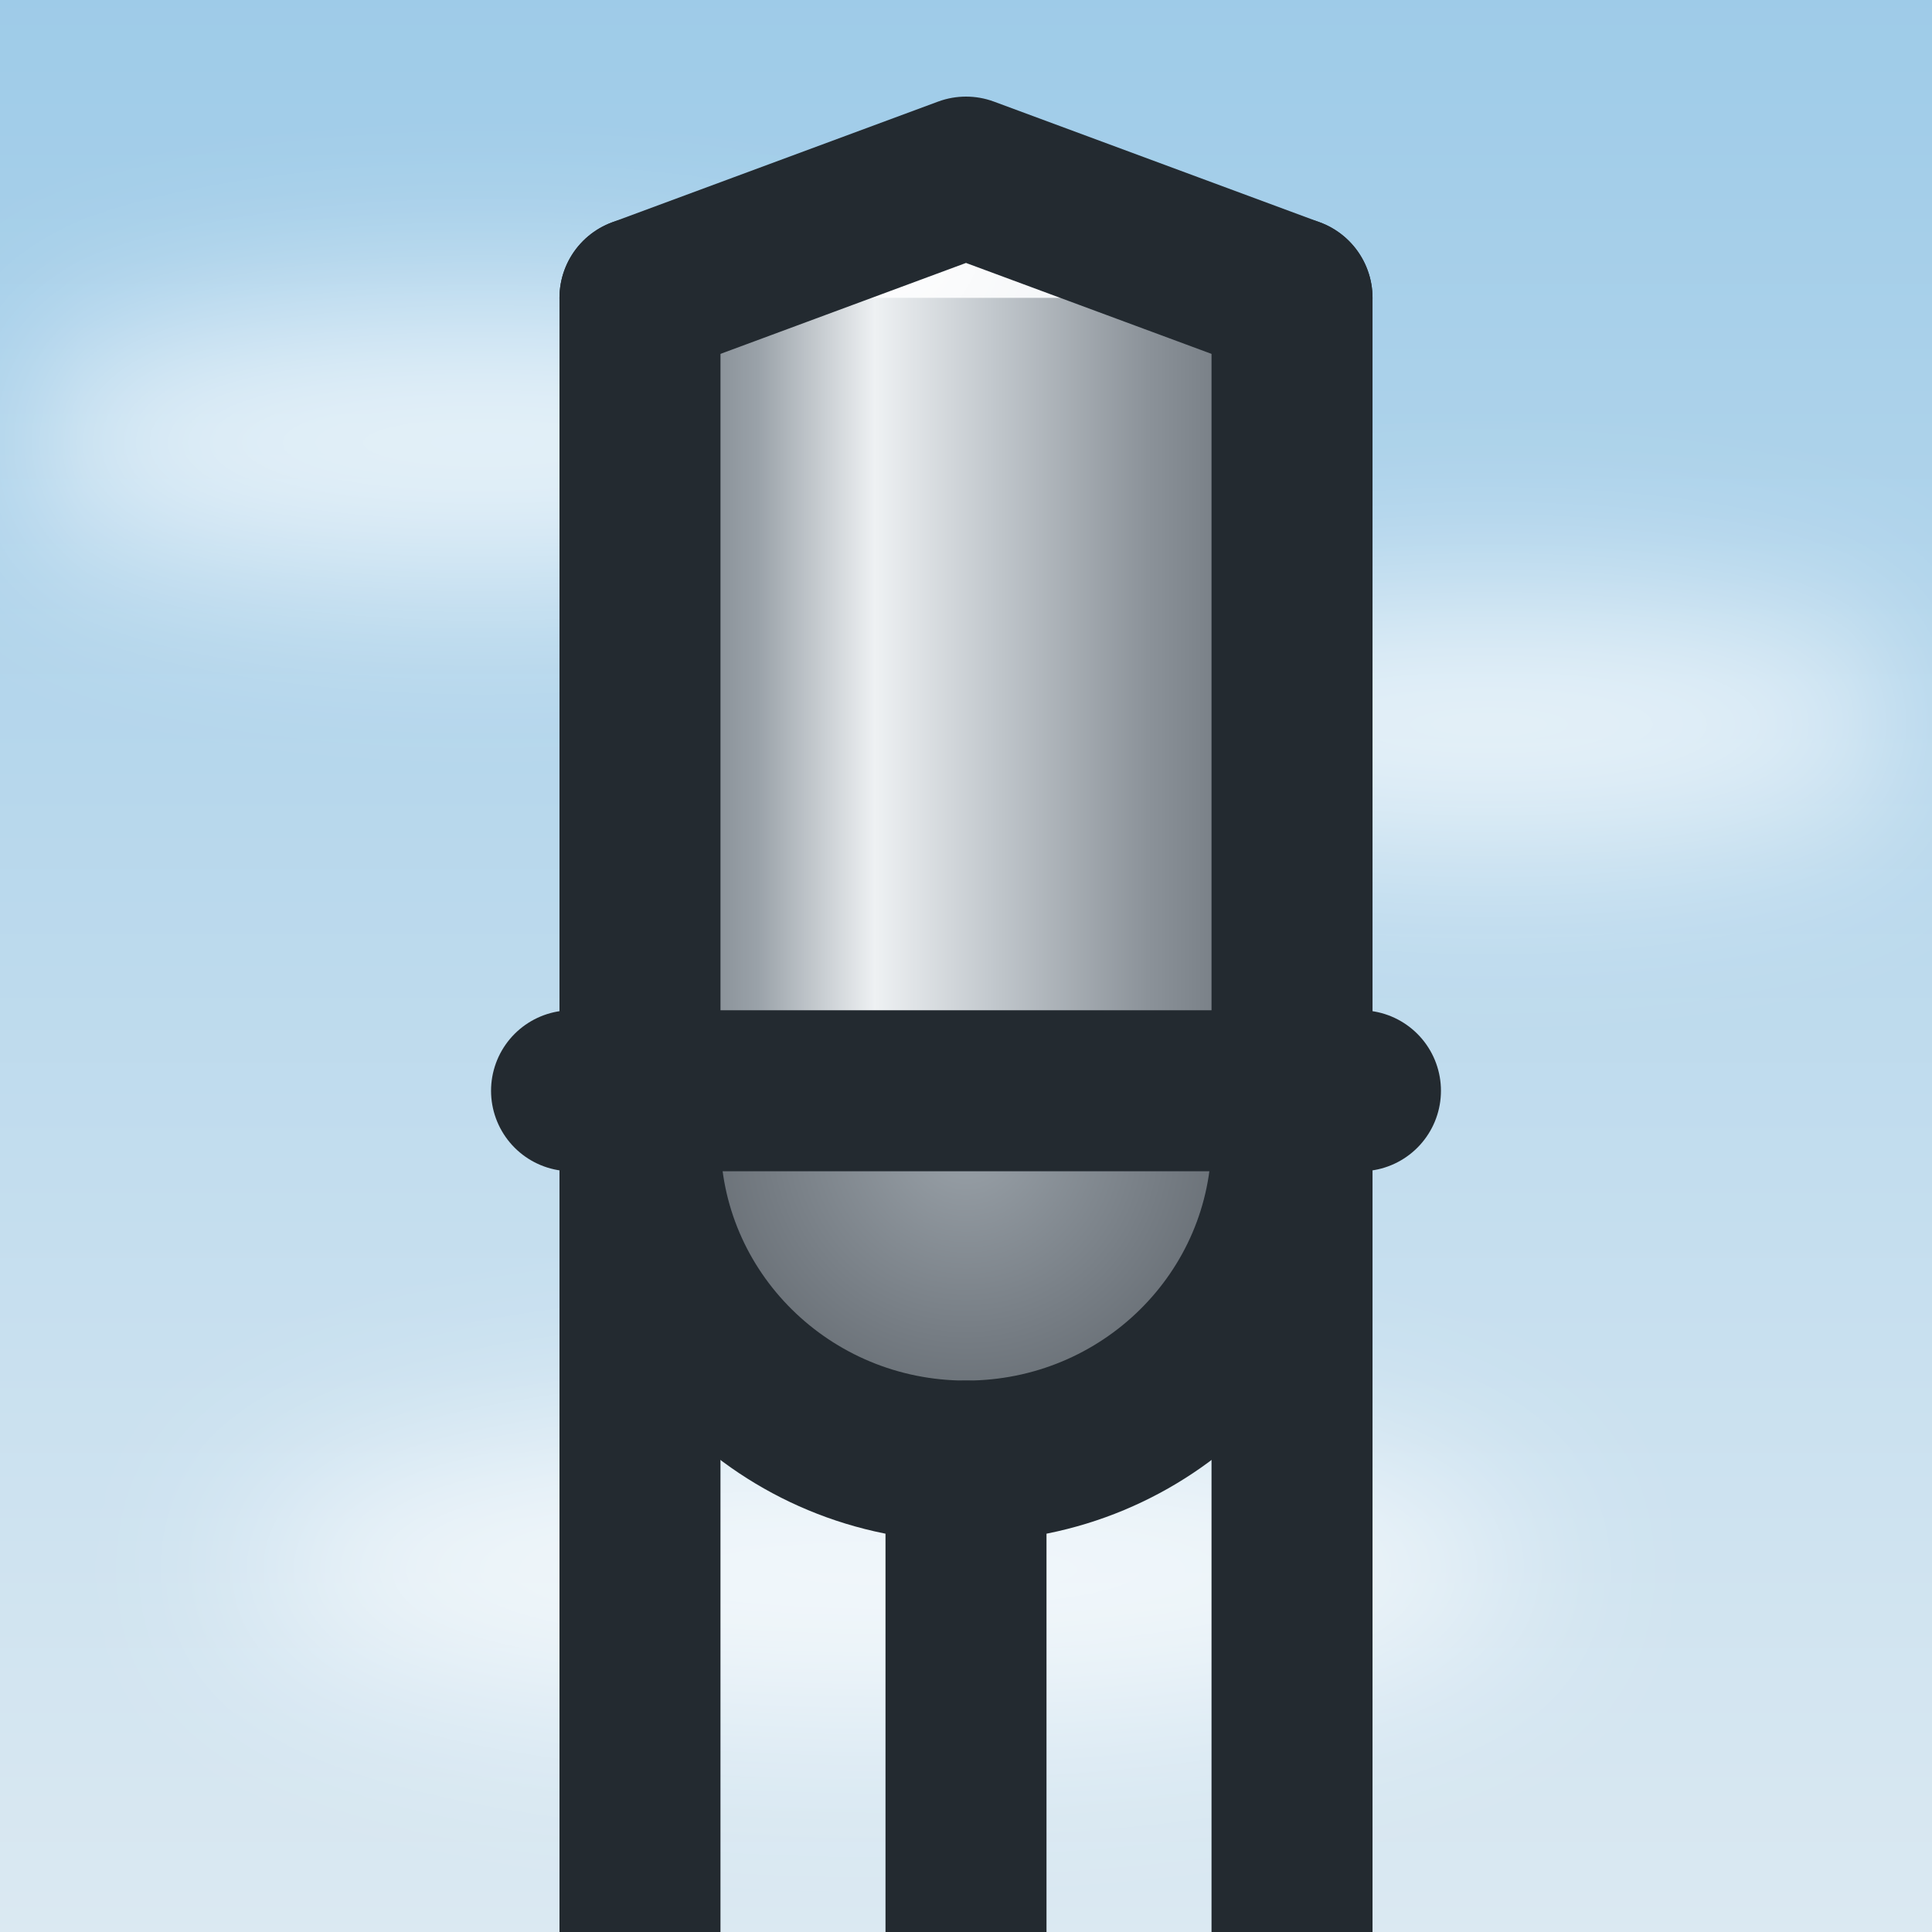
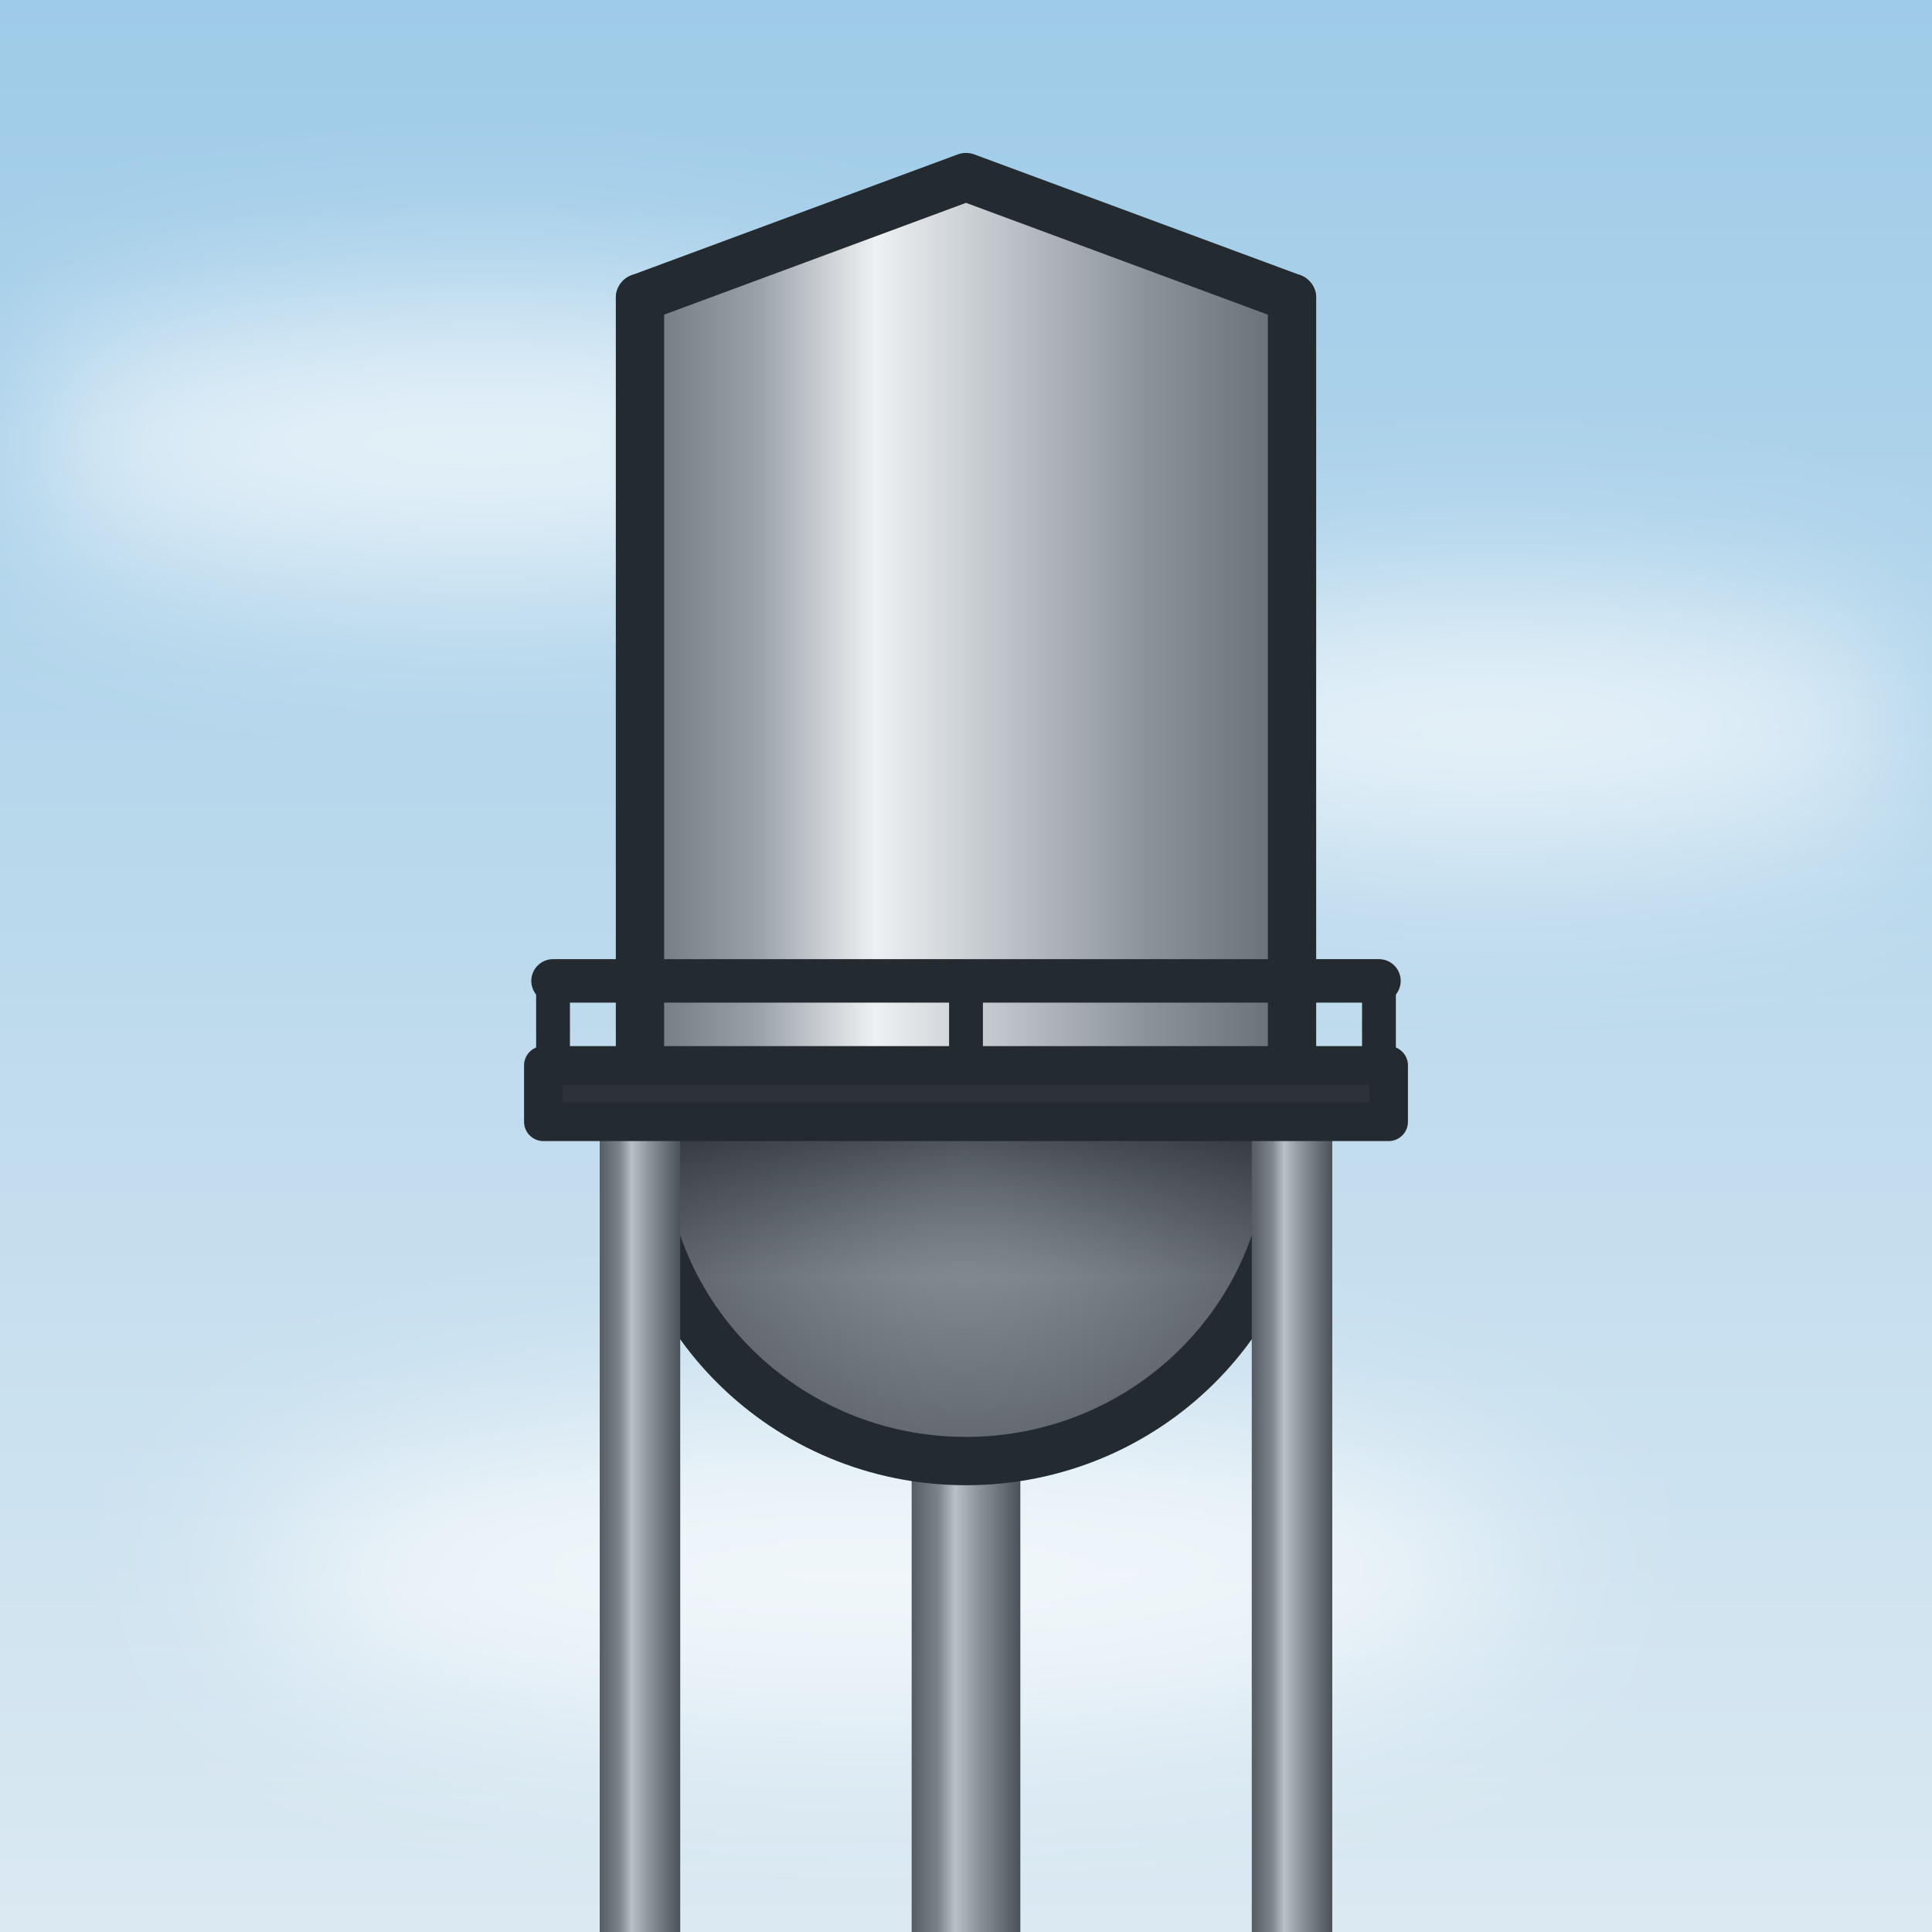
<svg xmlns="http://www.w3.org/2000/svg" viewBox="0 0 24 24" width="24" height="24" role="img" aria-label="LibreWaterNet">
  <defs>
    <linearGradient id="wtfav-wall" x1="0" y1="0" x2="1" y2="0">
      <stop offset="0" stop-color="#6f767d" />
      <stop offset="0.18" stop-color="#9aa2a9" />
      <stop offset="0.36" stop-color="#eef1f3" />
      <stop offset="0.54" stop-color="#c2c8cd" />
      <stop offset="0.78" stop-color="#8b9299" />
      <stop offset="1" stop-color="#666d74" />
    </linearGradient>
-     <radialGradient id="wtfav-roof" gradientUnits="userSpaceOnUse" cx="10.9" cy="2.9" r="5.2">
-       <stop offset="0" stop-color="#ffffff" />
-       <stop offset="0.5" stop-color="#f4f6f8" />
-       <stop offset="0.85" stop-color="#dfe4e8" />
-       <stop offset="1" stop-color="#c9d0d6" />
-     </radialGradient>
    <radialGradient id="wtfav-bowl" gradientUnits="userSpaceOnUse" cx="12" cy="14.15" r="5.4">
      <stop offset="0" stop-color="#9aa2a9" />
      <stop offset="0.45" stop-color="#767d84" />
      <stop offset="0.8" stop-color="#5b6167" />
      <stop offset="1" stop-color="#454a50" />
    </radialGradient>
    <linearGradient id="wtfav-sky" x1="0" y1="0" x2="0" y2="1">
      <stop offset="0" stop-color="#9ecbe8" />
      <stop offset="1" stop-color="#dbe9f2" />
    </linearGradient>
    <filter id="wtfav-blur" x="-40%" y="-40%" width="180%" height="180%">
      <feGaussianBlur stdDeviation="1.1" />
    </filter>
+     <linearGradient id="wtfav-leg" x1="0" y1="0" x2="1" y2="0">
+       <stop offset="0" stop-color="#555c63" />
+       <stop offset="0.25" stop-color="#7d858c" />
+       <stop offset="0.4" stop-color="#b9c0c6" />
+       <stop offset="0.6" stop-color="#8f979e" />
+       <stop offset="1" stop-color="#4a5157" />
+     </linearGradient>
+     <linearGradient id="wtfav-fascia" x1="0" y1="0" x2="1" y2="0">
+       <stop offset="0" stop-color="#4e555b" />
+       <stop offset="0.2" stop-color="#7a8188" />
+       <stop offset="0.37" stop-color="#c3c9ce" />
+       <stop offset="0.55" stop-color="#99a0a6" />
+       <stop offset="0.8" stop-color="#6c737a" />
+       <stop offset="1" stop-color="#4a5056" />
+     </linearGradient>
+     <linearGradient id="wtfav-strut" x1="0" y1="0" x2="0" y2="1">
+       <stop offset="0" stop-color="#c9cfd4" />
+       <stop offset="0.45" stop-color="#8b9299" />
+       <stop offset="1" stop-color="#454b51" />
+     </linearGradient>
+     <clipPath id="wtfav-wallclip">
+       <rect x="7.95" y="3.7" width="8.1" height="10.45" />
+     </clipPath>
+     <clipPath id="wtfav-bowlclip">
+       <path d="M7.95 14.15C7.95 16.36 9.76 18.15 12 18.15C14.24 18.15 16.05 16.36 16.05 14.15Z" />
+     </clipPath>
+     <clipPath id="wtfav-roofclip">
+       <path d="M7.95 3.7L12 2.2L16.05 3.7Z" />
+     </clipPath>
+     <linearGradient id="wtfav-bowlshade" x1="0" y1="0" x2="0" y2="1">
+       <stop offset="0" stop-color="rgba(15,20,26,0.55)" />
+       <stop offset="1" stop-color="rgba(15,20,26,0)" />
+     </linearGradient>
  </defs>
  <rect x="0" y="0" width="24" height="24" fill="url(#wtfav-sky)" />
  <g filter="url(#wtfav-blur)" fill="#ffffff" opacity="0.72">
    <ellipse cx="6" cy="5.5" rx="6" ry="1.7" />
    <ellipse cx="18.5" cy="9" rx="5.5" ry="1.5" />
    <ellipse cx="11" cy="19.5" rx="8" ry="1.9" />
  </g>
+   <rect x="11.325" y="17.75" width="1.35" height="6.75" fill="url(#wtfav-leg)" />
  <path d="M7.95 3.7L12 2.2L16.05 3.7V14.15C16.05 16.36 14.24 18.15 12 18.15C9.76 18.15 7.95 16.36 7.95 14.15Z" fill="url(#wtfav-wall)" />
-   <path d="M7.95 3.7L12 2.2L16.05 3.7Z" fill="url(#wtfav-roof)" />
+   <path d="M7.95 3.7L12 2.2L16.05 3.7Z" fill="url(#wtfav-wall)" />
  <path d="M7.95 14.15C7.95 16.36 9.76 18.15 12 18.15C14.24 18.15 16.05 16.36 16.05 14.15Z" fill="url(#wtfav-bowl)" />
-   <g fill="none" stroke="#232a30" stroke-width="2" stroke-linecap="round" stroke-linejoin="round">
+   <rect x="7.95" y="14.15" width="8.1" height="1.7" fill="url(#wtfav-bowlshade)" clip-path="url(#wtfav-bowlclip)" />
+   <g fill="none" stroke="#232a30" stroke-width="0.6" stroke-linecap="round" stroke-linejoin="round">
    <path d="M7.95 3.7L12 2.2L16.05 3.7" />
-     <path d="M7.95 3.7V24M16.05 3.7V24" />
+     <path d="M7.95 3.7V14.15M16.05 3.7V14.15" />
    <path d="M7.95 14.15C7.95 16.36 9.76 18.15 12 18.15C14.24 18.15 16.05 16.36 16.05 14.15" />
-     <path d="M7.1 13.55H16.9" />
-     <path d="M12 18.15V24" />
  </g>
+   <rect x="7.45" y="13.335" width="1" height="11.165" fill="url(#wtfav-leg)" />
+   <rect x="15.55" y="13.335" width="1" height="11.165" fill="url(#wtfav-leg)" />
+   <g stroke="#232a30" stroke-width="0.42" stroke-linecap="butt">
+     <path d="M6.87 12.185V13.235" />
+     <path d="M17.13 12.185V13.235" />
+     <path d="M12 12.185V13.235" />
+   </g>
+   <path d="M6.87 12.185H17.13" stroke="#232a30" stroke-width="0.54" stroke-linecap="round" />
+   <rect x="6.75" y="13.235" width="10.5" height="0.1" fill="url(#wtfav-fascia)" />
+   <rect x="6.75" y="13.335" width="10.5" height="0.6" fill="#2c3238" />
+   <rect x="6.75" y="13.235" width="10.5" height="0.7" fill="none" stroke="#232a30" stroke-width="0.48" stroke-linejoin="round" />
</svg>
